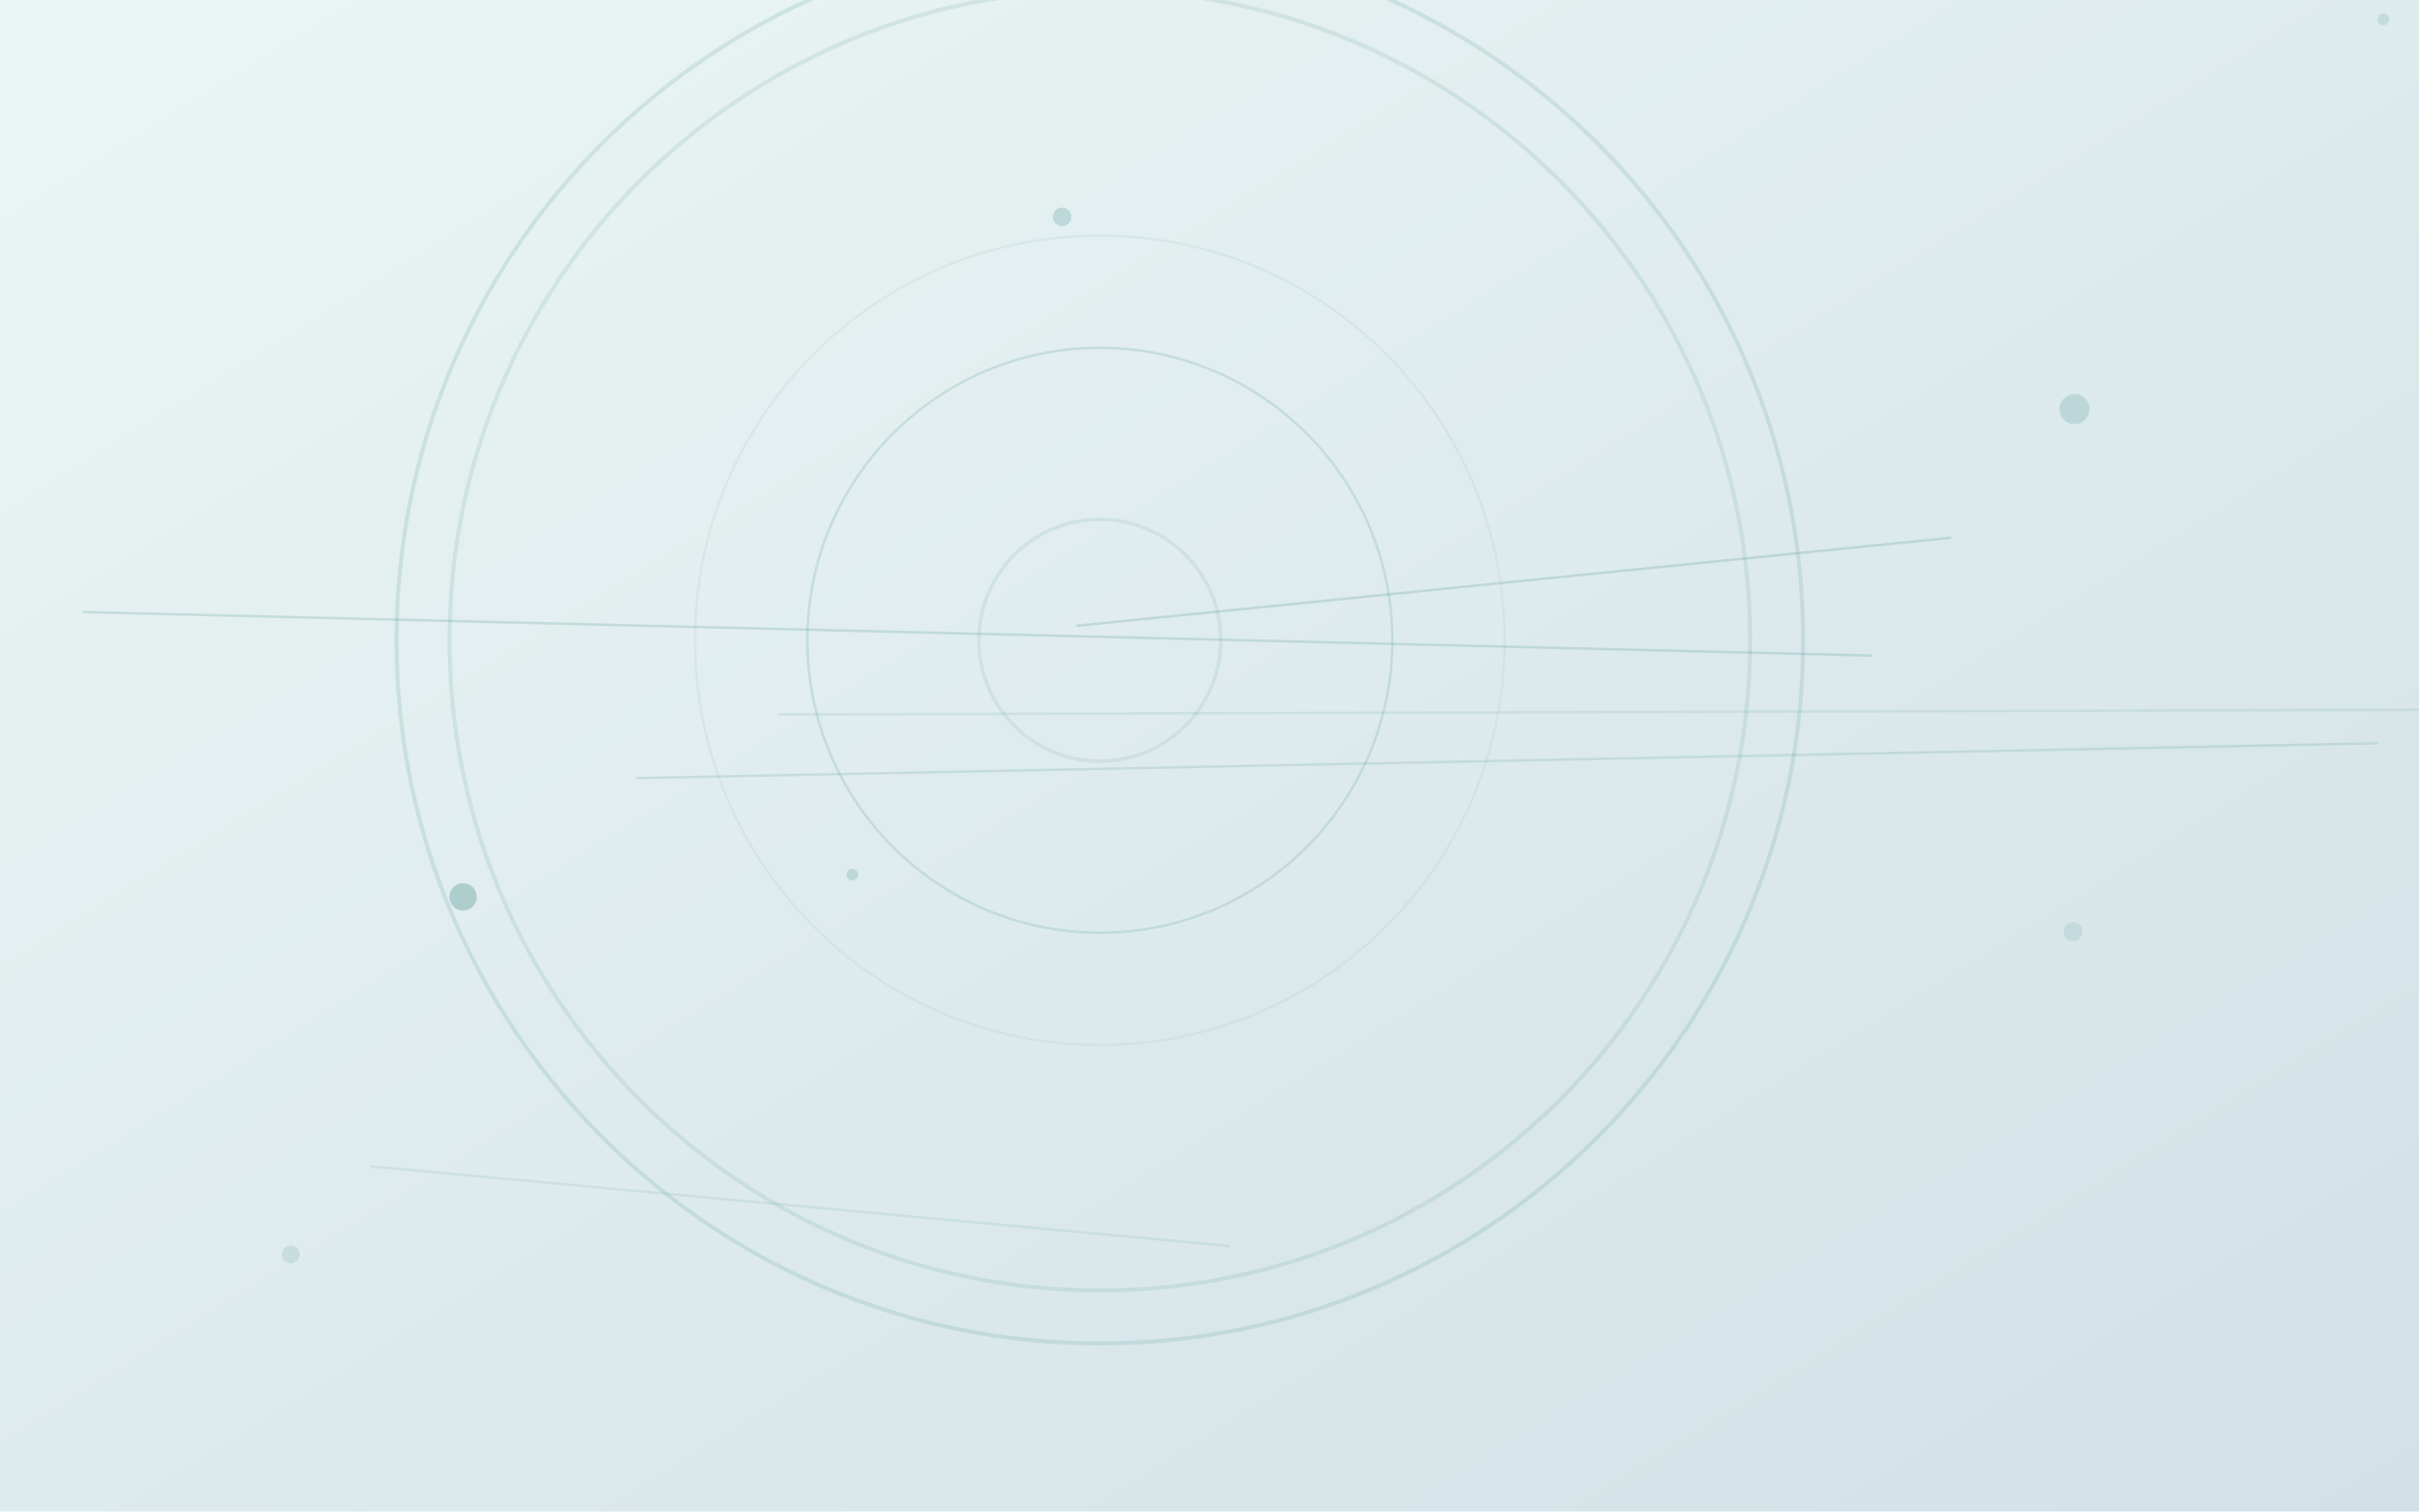
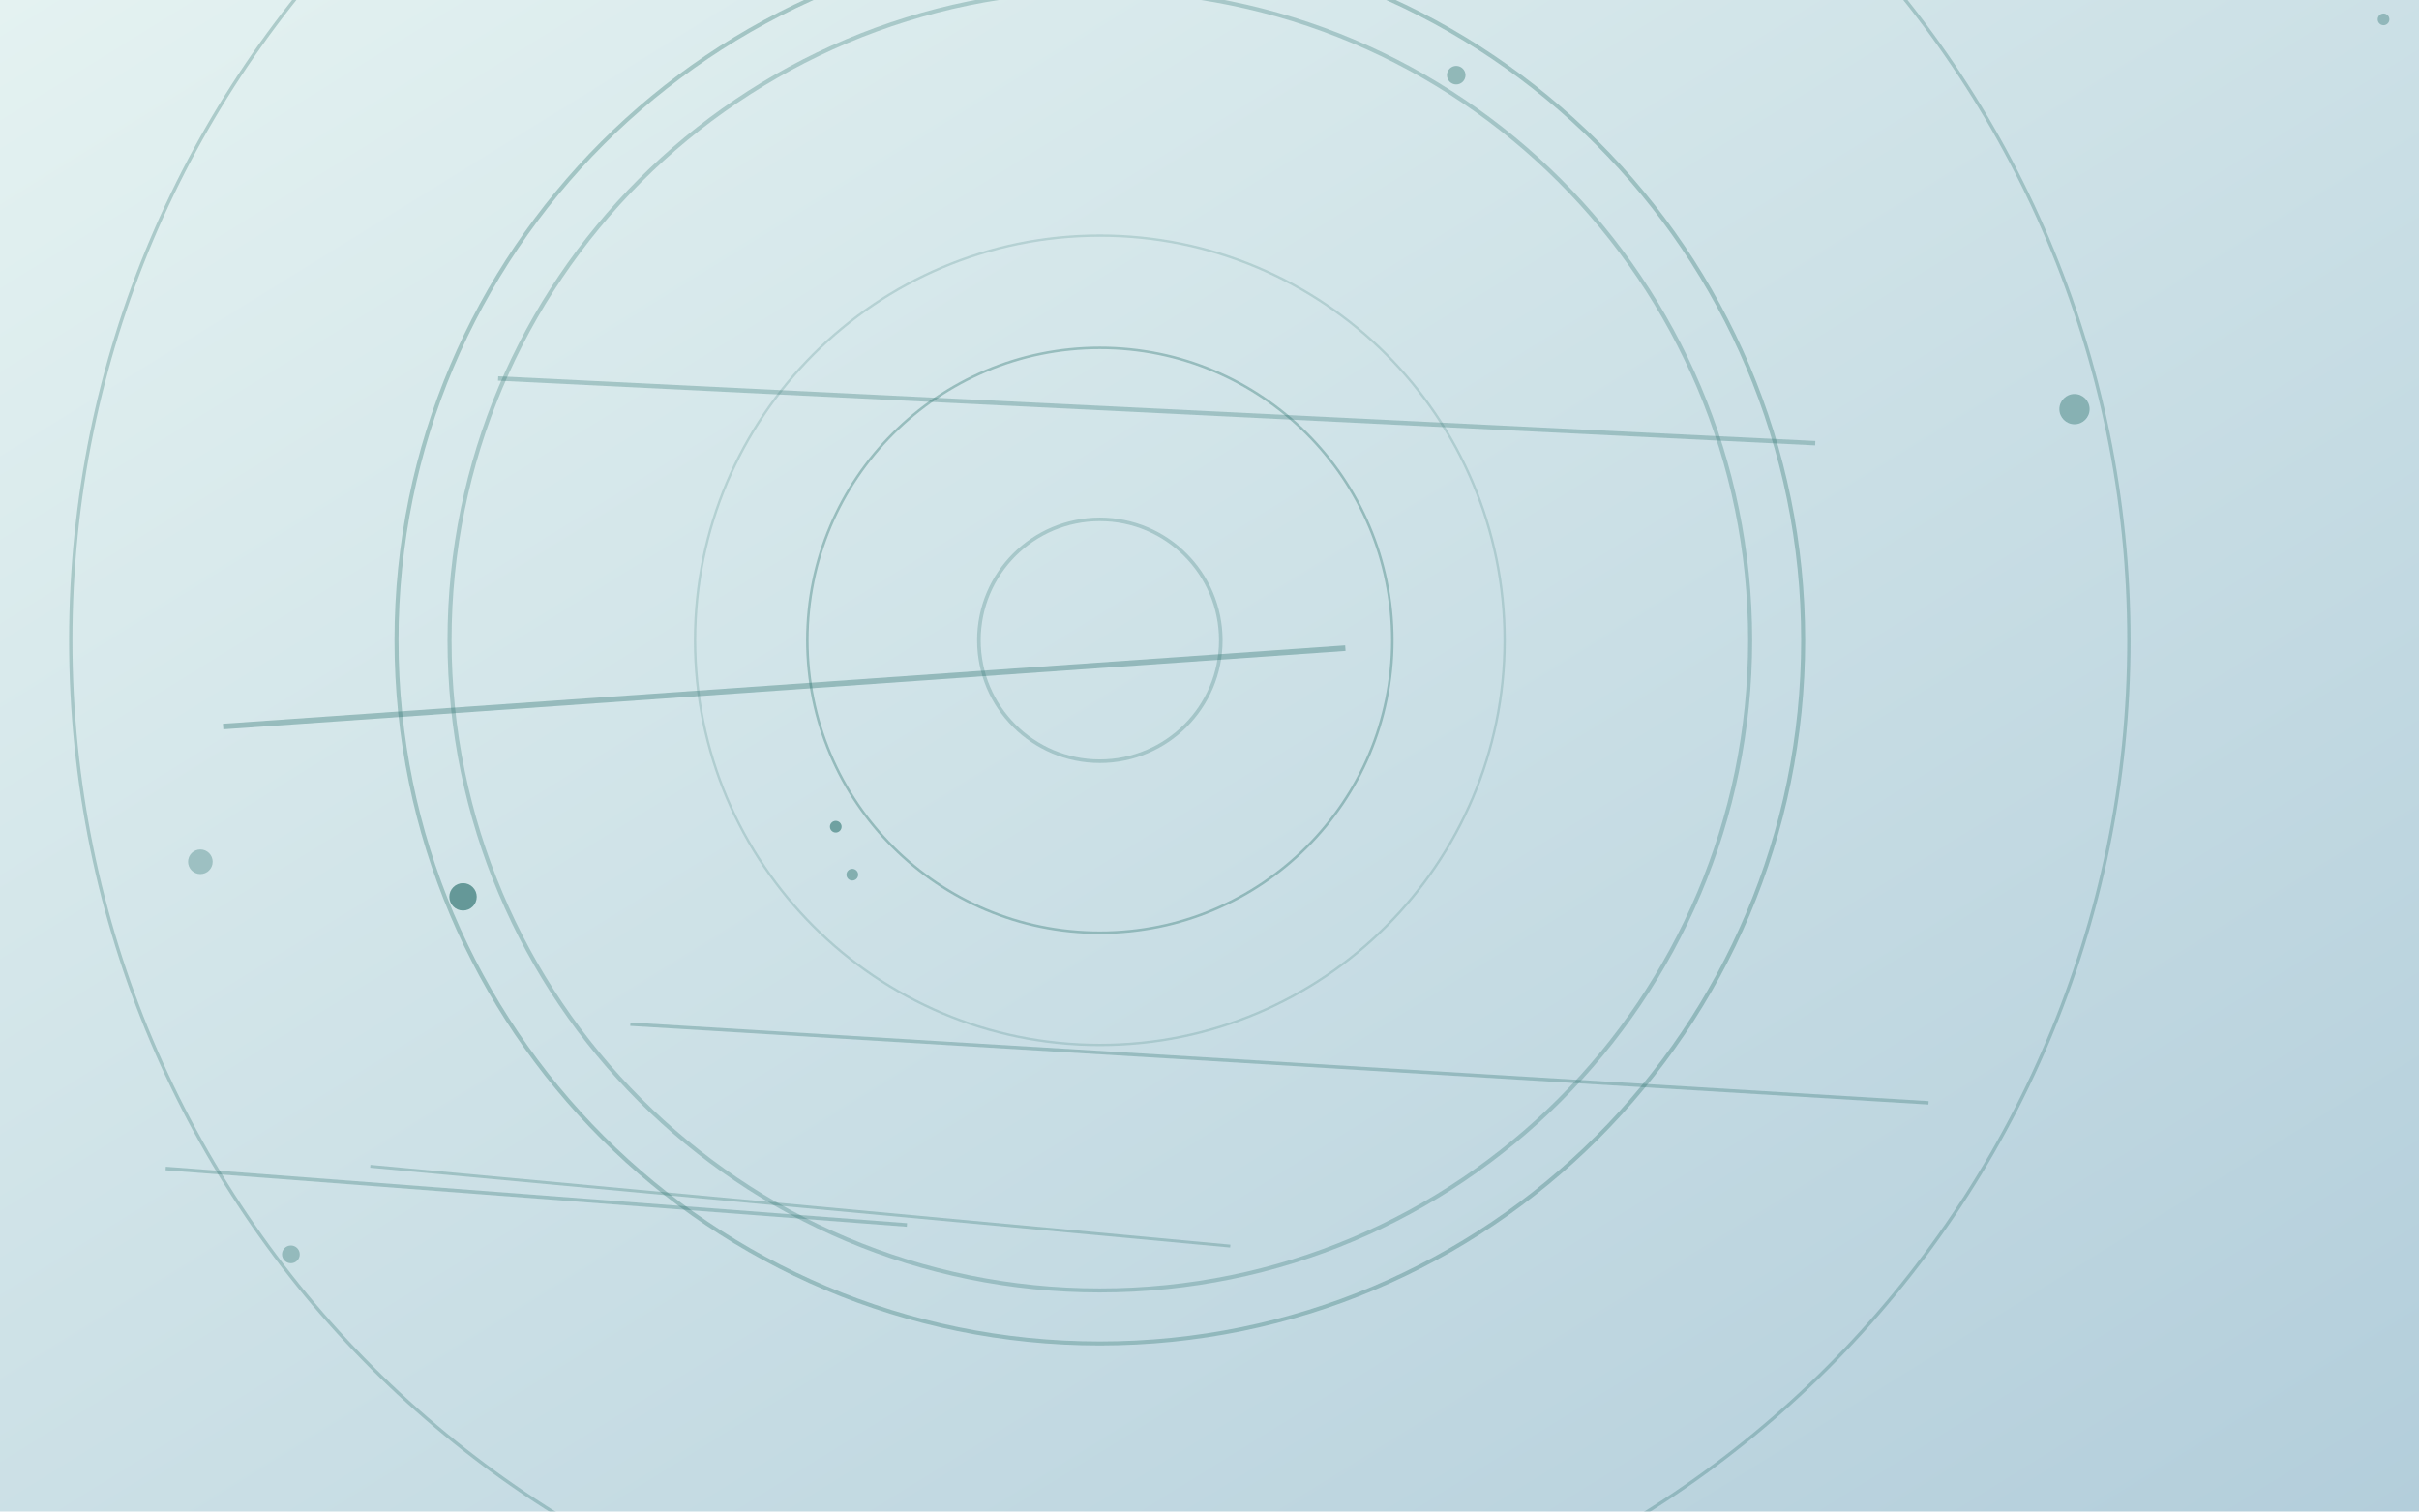
<svg xmlns="http://www.w3.org/2000/svg" viewBox="0 0 1200 750" width="1200" height="750" role="img" aria-label="">
  <defs>
    <linearGradient id="g" x1="0" y1="0" x2="1" y2="1">
-       <stop offset="0" stop-color="hsl(177 32% 94%)" />
-       <stop offset="1" stop-color="hsl(195 30% 86%)" />
+       <stop offset="0" stop-color="hsl(177 34% 92%)" />
+       <stop offset="1" stop-color="hsl(199 36% 78%)" />
    </linearGradient>
    <clipPath id="c">
      <rect width="1200" height="750" />
    </clipPath>
  </defs>
  <rect width="1200" height="750" fill="url(#g)" />
  <g clip-path="url(#c)">
-     <circle cx="545.6" cy="317.7" r="60.0" fill="none" stroke="hsl(177 34% 42%)" stroke-width="1.78" opacity="0.117" />
-     <circle cx="545.6" cy="317.7" r="145.1" fill="none" stroke="hsl(177 34% 42%)" stroke-width="1.25" opacity="0.184" />
-     <circle cx="545.6" cy="317.7" r="200.8" fill="none" stroke="hsl(177 34% 42%)" stroke-width="1.17" opacity="0.082" />
-     <circle cx="545.6" cy="317.7" r="322.6" fill="none" stroke="hsl(177 34% 42%)" stroke-width="2.02" opacity="0.139" />
-     <circle cx="545.6" cy="317.7" r="348.9" fill="none" stroke="hsl(177 34% 42%)" stroke-width="1.99" opacity="0.162" />
-     <line x1="386.1" y1="354.5" x2="1259.9" y2="352.0" stroke="hsl(177 34% 42%)" stroke-width="1.25" opacity="0.126" />
-     <line x1="41.1" y1="303.7" x2="928.5" y2="325.3" stroke="hsl(177 34% 42%)" stroke-width="1.25" opacity="0.206" />
-     <line x1="315.5" y1="386.1" x2="1179.9" y2="368.8" stroke="hsl(177 34% 42%)" stroke-width="1.25" opacity="0.168" />
-     <line x1="183.7" y1="578.7" x2="610.3" y2="618.3" stroke="hsl(177 34% 42%)" stroke-width="1.25" opacity="0.120" />
-     <line x1="534.0" y1="310.5" x2="968.0" y2="266.8" stroke="hsl(177 34% 42%)" stroke-width="1.25" opacity="0.214" />
-     <circle cx="526.9" cy="107.6" r="4.6" fill="hsl(177 34% 42%)" opacity="0.249" />
-     <circle cx="1028.4" cy="462.3" r="4.7" fill="hsl(177 34% 42%)" opacity="0.142" />
-     <circle cx="144.3" cy="622.4" r="4.4" fill="hsl(177 34% 42%)" opacity="0.166" />
-     <circle cx="422.8" cy="434.0" r="2.9" fill="hsl(177 34% 42%)" opacity="0.230" />
-     <circle cx="1182.4" cy="9.6" r="2.9" fill="hsl(177 34% 42%)" opacity="0.175" />
-     <circle cx="1029.1" cy="203.0" r="7.5" fill="hsl(177 34% 42%)" opacity="0.205" />
-     <circle cx="229.7" cy="445.0" r="6.8" fill="hsl(177 34% 42%)" opacity="0.338" />
+     <circle cx="545.6" cy="317.7" r="60.0" fill="none" stroke="hsl(177 46% 30%)" stroke-width="1.78" opacity="0.248" />
+     <circle cx="545.6" cy="317.7" r="145.1" fill="none" stroke="hsl(177 46% 30%)" stroke-width="1.25" opacity="0.352" />
+     <circle cx="545.6" cy="317.7" r="200.8" fill="none" stroke="hsl(177 46% 30%)" stroke-width="1.17" opacity="0.194" />
+     <circle cx="545.6" cy="317.7" r="322.6" fill="none" stroke="hsl(177 46% 30%)" stroke-width="2.02" opacity="0.281" />
+     <circle cx="545.6" cy="317.7" r="348.9" fill="none" stroke="hsl(177 46% 30%)" stroke-width="1.99" opacity="0.317" />
+     <circle cx="545.6" cy="317.7" r="510.5" fill="none" stroke="hsl(177 46% 30%)" stroke-width="1.65" opacity="0.289" />
+     <line x1="110.7" y1="360.5" x2="667.4" y2="321.6" stroke="hsl(177 46% 30%)" stroke-width="2.76" opacity="0.363" />
+     <line x1="312.7" y1="508.2" x2="956.7" y2="547.2" stroke="hsl(177 46% 30%)" stroke-width="1.69" opacity="0.307" />
+     <line x1="183.7" y1="578.7" x2="610.3" y2="618.3" stroke="hsl(177 46% 30%)" stroke-width="1.43" opacity="0.283" />
+     <line x1="82.2" y1="579.8" x2="449.9" y2="607.8" stroke="hsl(177 46% 30%)" stroke-width="1.78" opacity="0.297" />
+     <line x1="247.1" y1="187.8" x2="900.5" y2="219.9" stroke="hsl(177 46% 30%)" stroke-width="2.19" opacity="0.298" />
+     <circle cx="144.3" cy="622.4" r="4.4" fill="hsl(177 46% 30%)" opacity="0.346" />
+     <circle cx="422.8" cy="434.0" r="2.9" fill="hsl(177 46% 30%)" opacity="0.457" />
+     <circle cx="1182.4" cy="9.6" r="2.9" fill="hsl(177 46% 30%)" opacity="0.361" />
+     <circle cx="1029.1" cy="203.0" r="7.5" fill="hsl(177 46% 30%)" opacity="0.413" />
+     <circle cx="229.7" cy="445.0" r="6.8" fill="hsl(177 46% 30%)" opacity="0.646" />
+     <circle cx="722.4" cy="37.3" r="4.6" fill="hsl(177 46% 30%)" opacity="0.393" />
+     <circle cx="99.4" cy="427.6" r="6.1" fill="hsl(177 46% 30%)" opacity="0.323" />
+     <circle cx="414.6" cy="410.2" r="2.9" fill="hsl(177 46% 30%)" opacity="0.574" />
  </g>
</svg>
